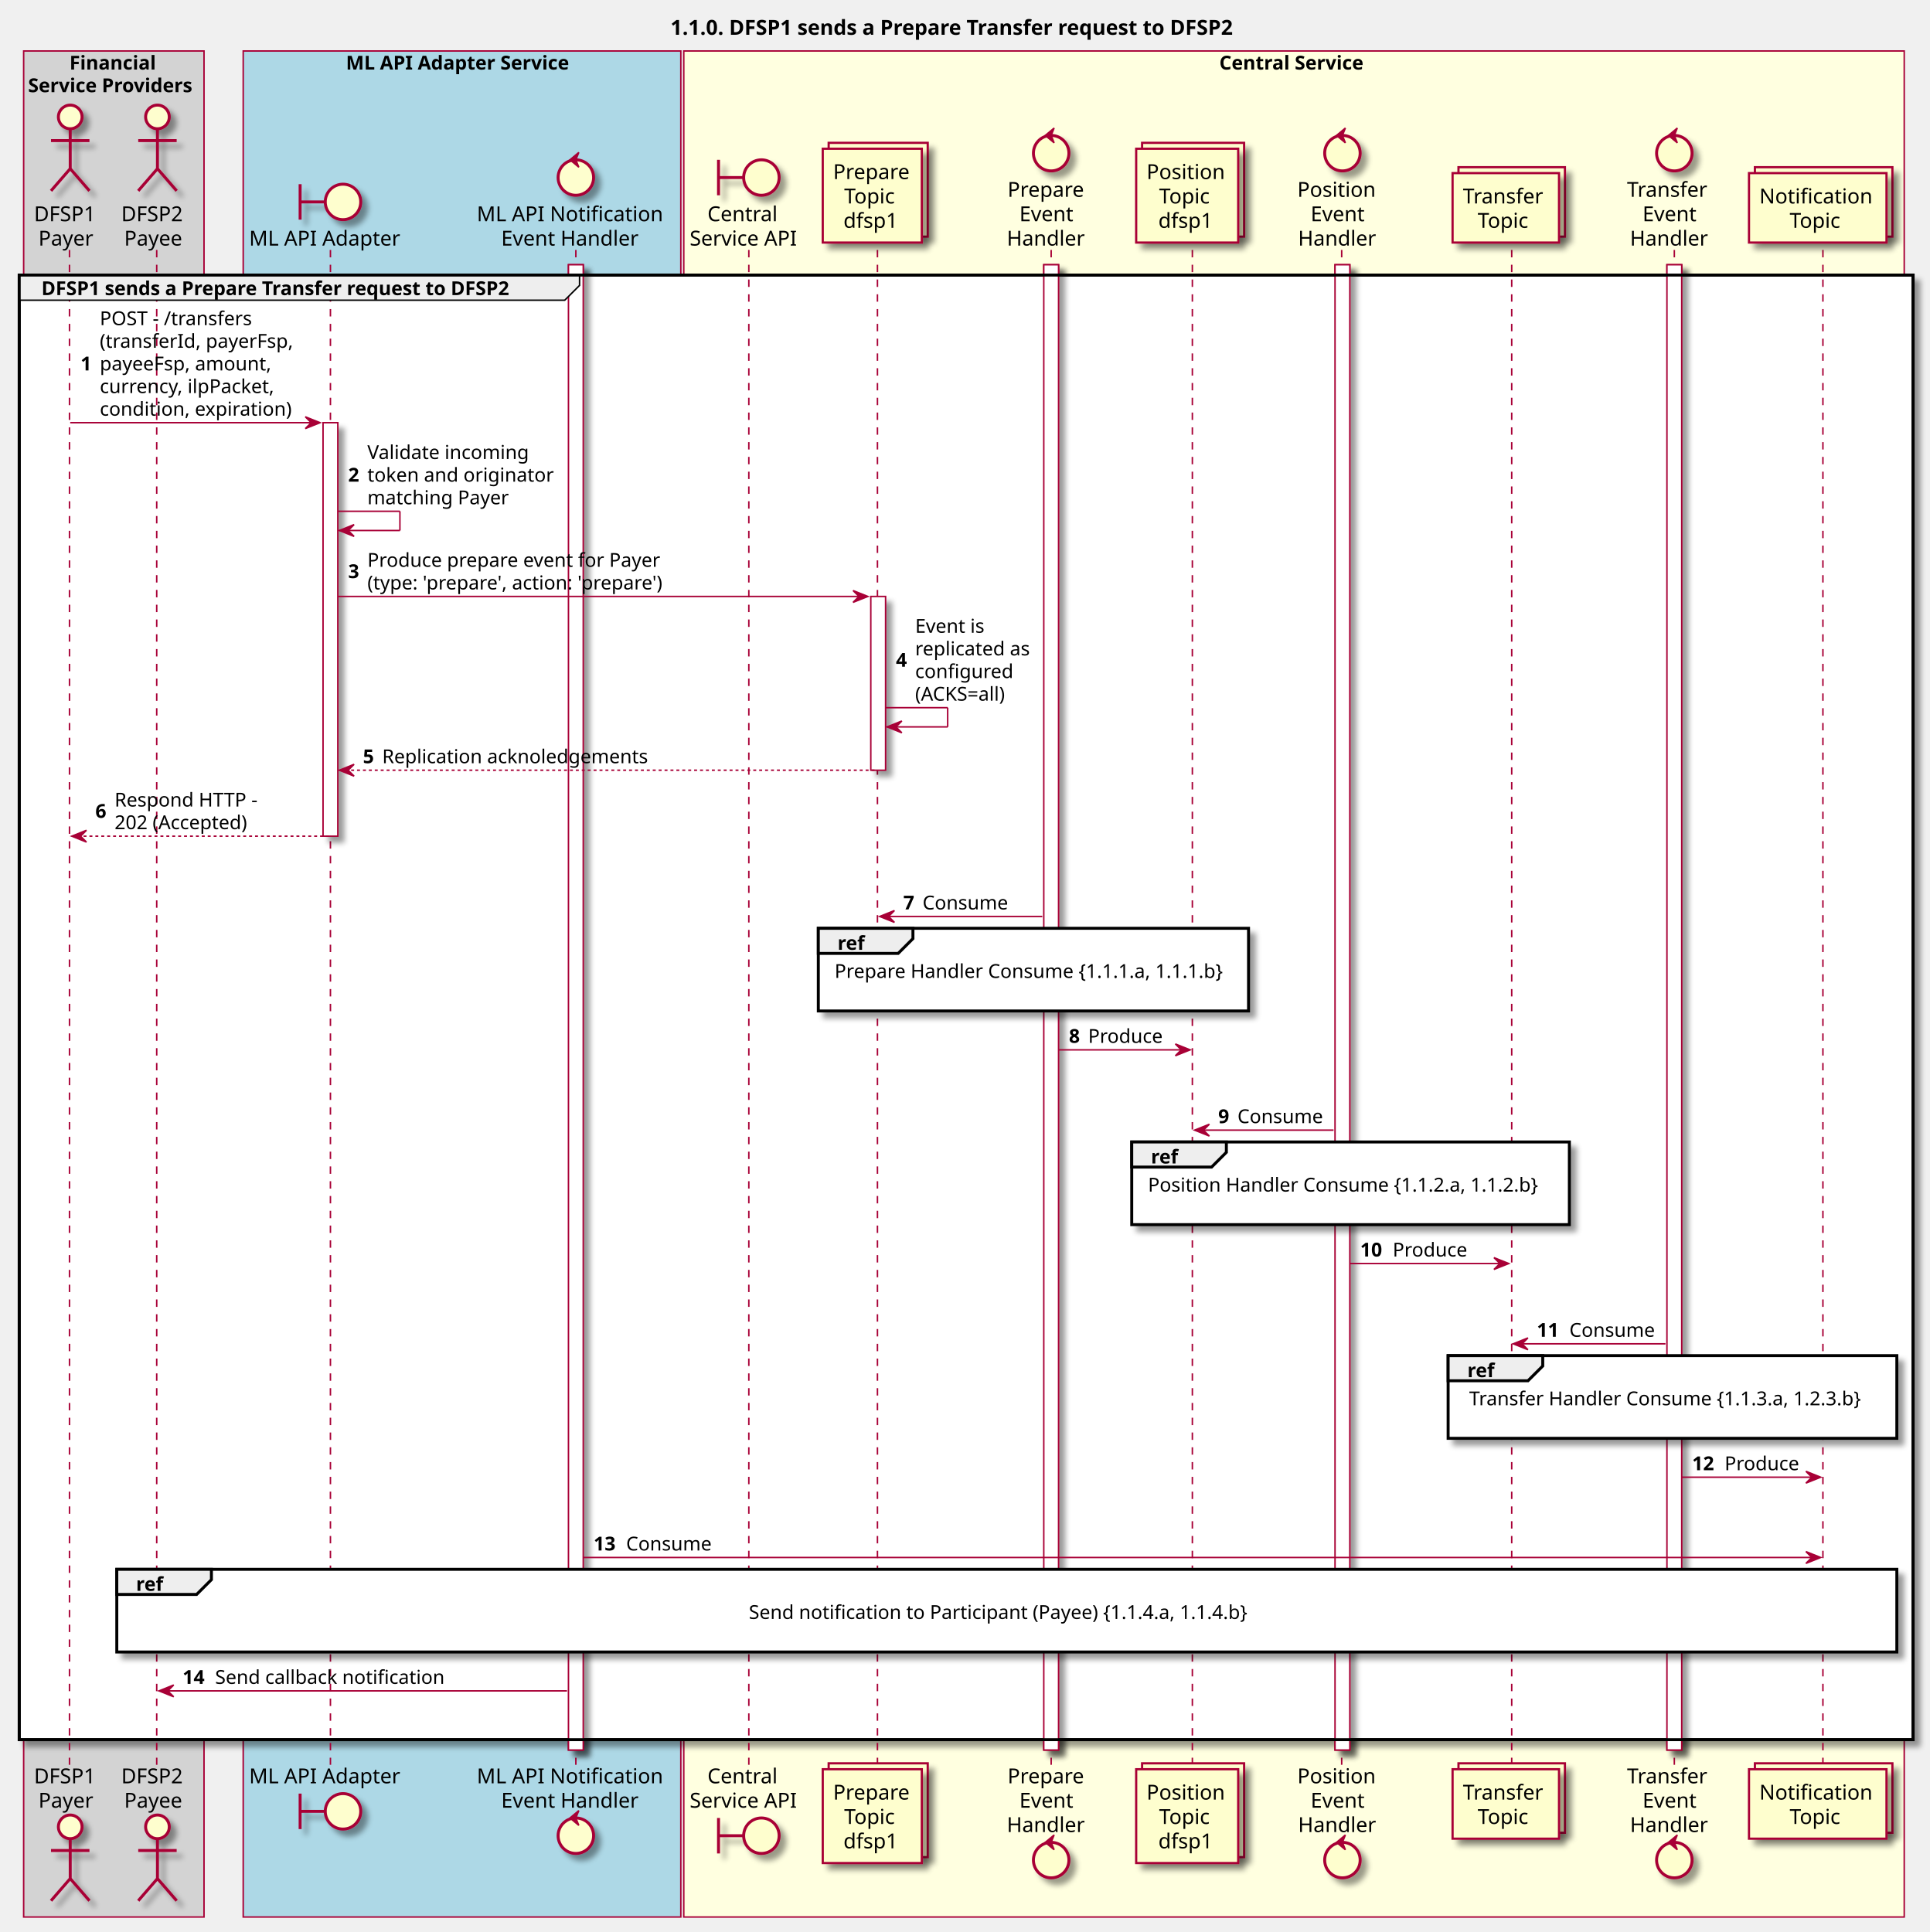
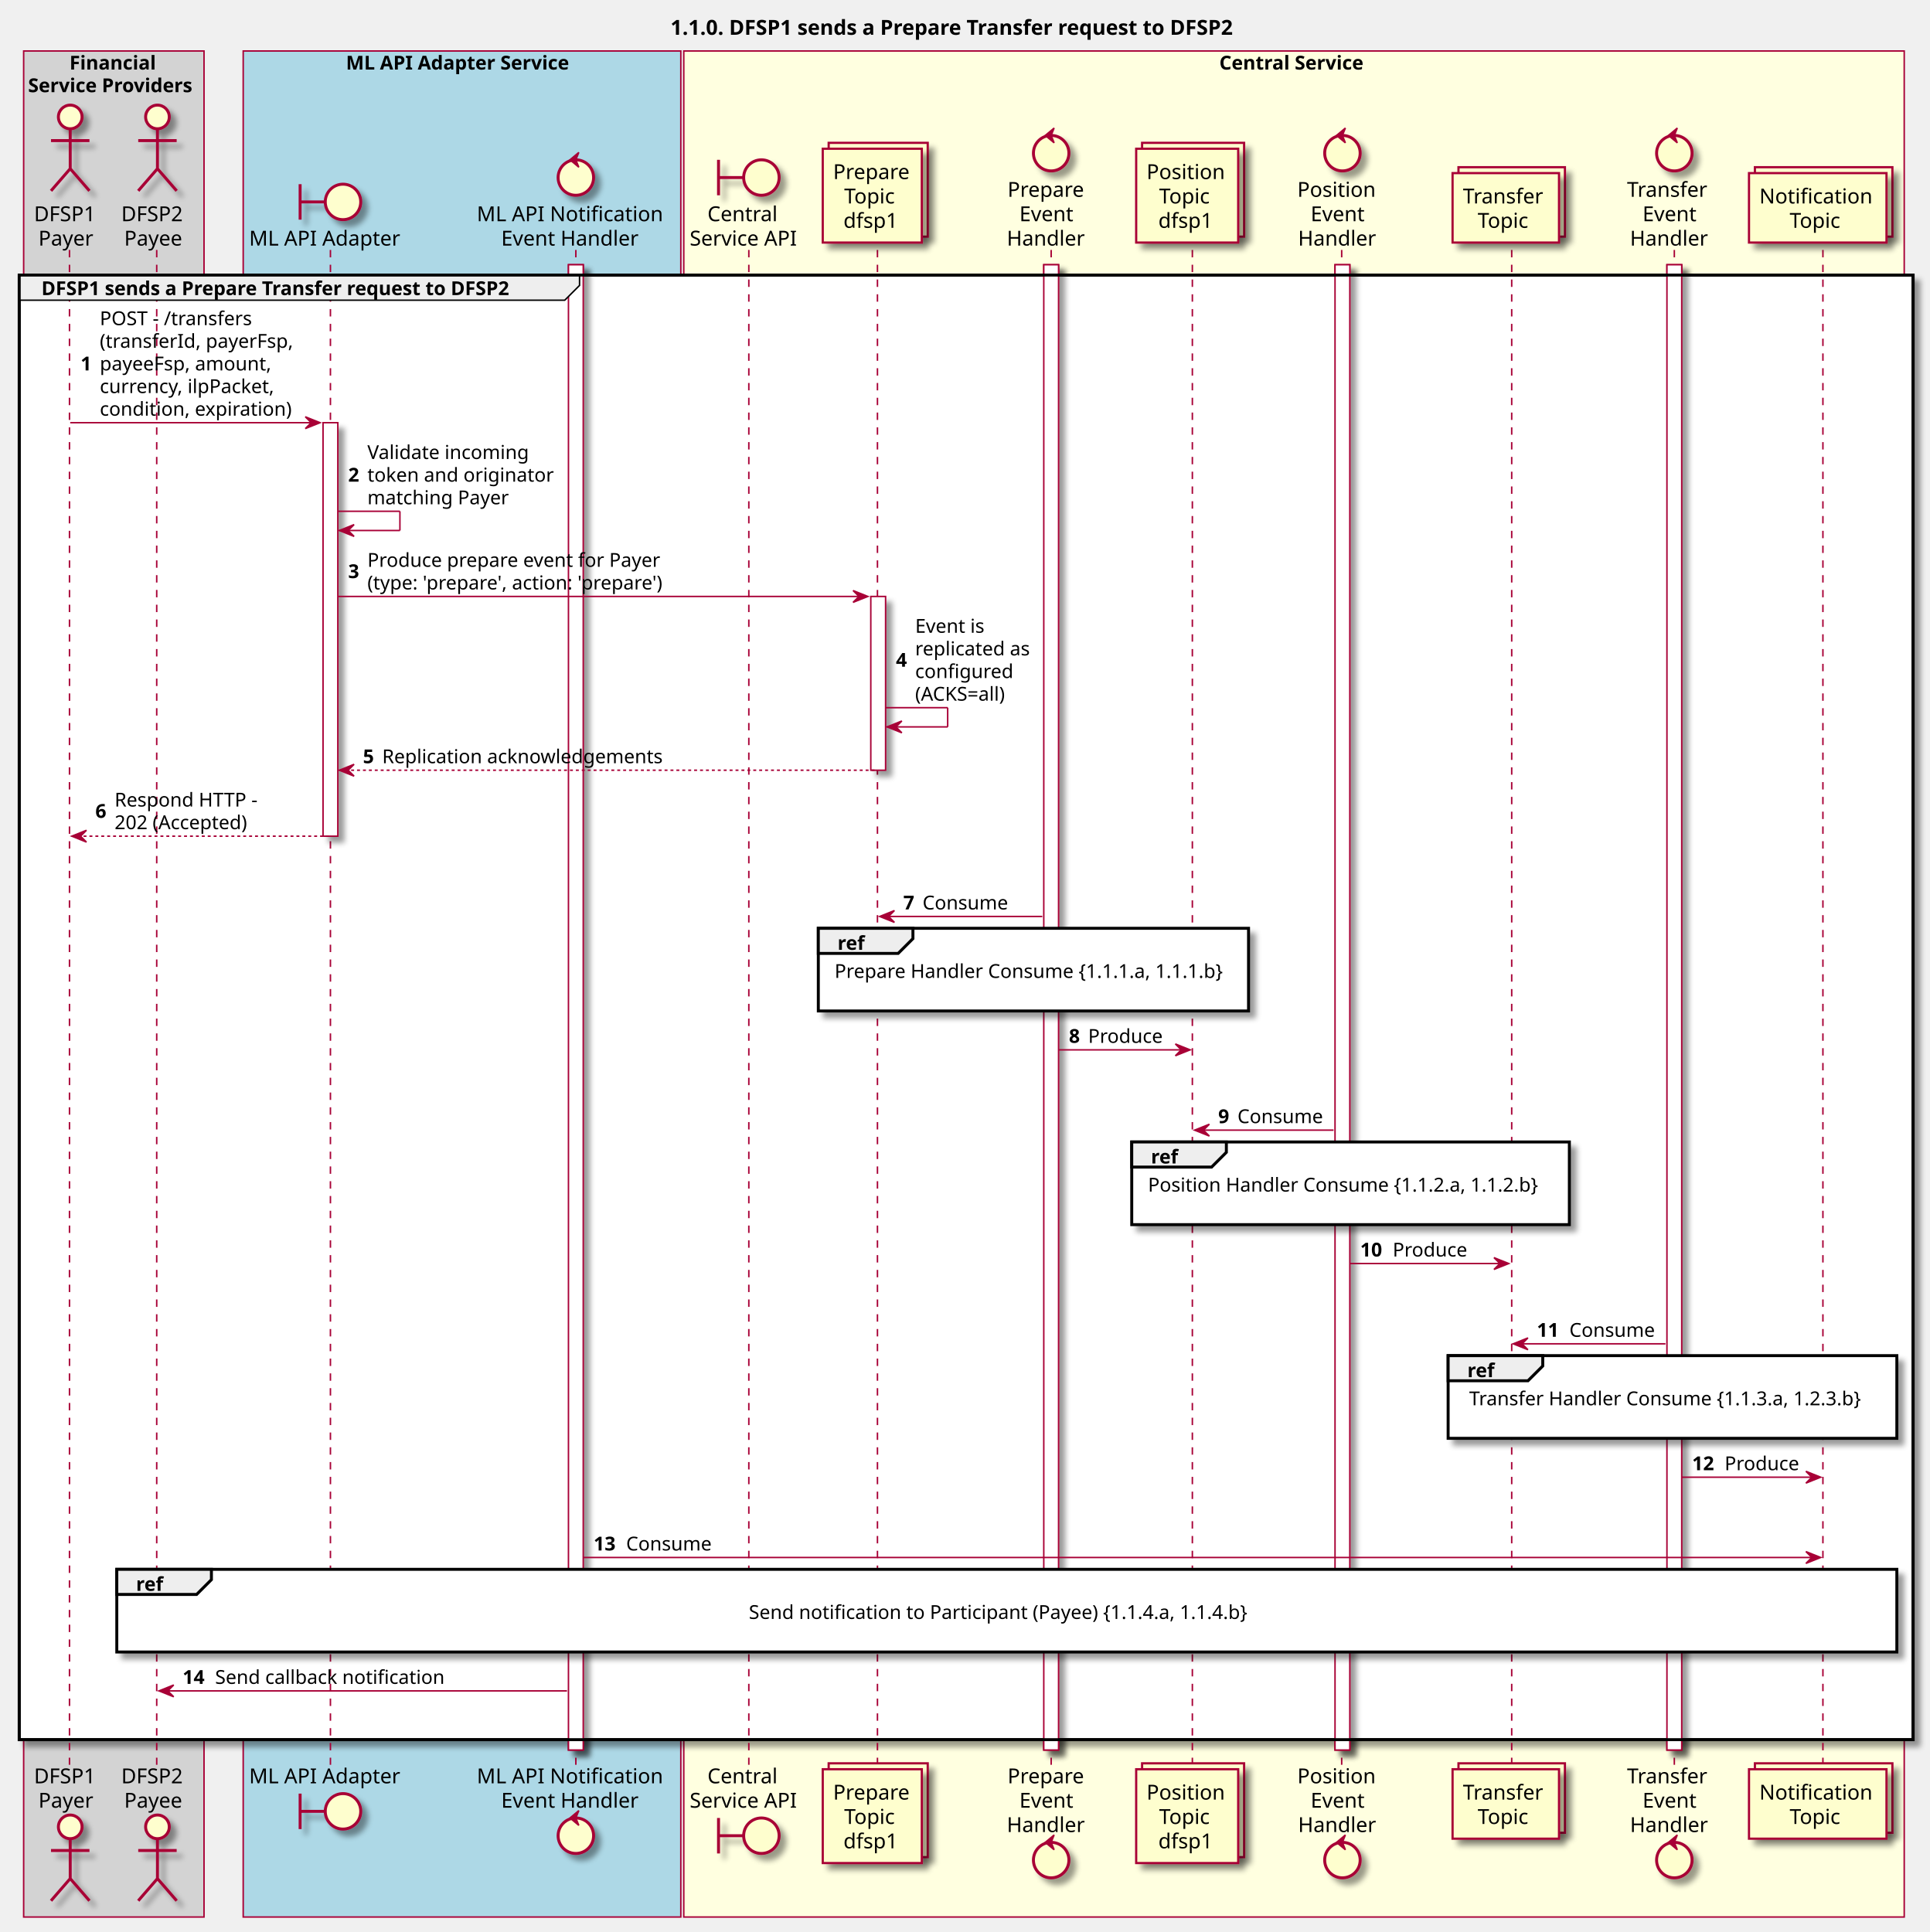
<svg xmlns="http://www.w3.org/2000/svg" contentScriptType="application/ecmascript" contentStyleType="text/css" height="1307px" preserveAspectRatio="none" style="width:1305px;height:1307px;" version="1.1" viewBox="0 0 1305 1307" width="1305px" zoomAndPan="magnify">
  <defs>
-     <filter height="300%" id="flkuvvkoefic1" width="300%" x="-1" y="-1">
+     <filter height="300%" id="f9ng2o4sla8u0" width="300%" x="-1" y="-1">
      <feGaussianBlur result="blurOut" stdDeviation="2.0" />
      <feColorMatrix in="blurOut" result="blurOut2" type="matrix" values="0 0 0 0 0 0 0 0 0 0 0 0 0 0 0 0 0 0 .4 0" />
      <feOffset dx="4.0" dy="4.0" in="blurOut2" result="blurOut3" />
      <feBlend in="SourceGraphic" in2="blurOut3" mode="normal" />
    </filter>
  </defs>
  <g>
    <text fill="#000000" font-family="sans-serif" font-size="14" font-weight="bold" lengthAdjust="spacingAndGlyphs" textLength="400" x="453.5" y="23.535">1.1.0. DFSP1 sends a Prepare Transfer request to DFSP2</text>
    <rect fill="#D3D3D3" height="1262.375" style="stroke: #A80036; stroke-width: 1.0;" width="122" x="16" y="34.488" />
    <text fill="#000000" font-family="sans-serif" font-size="13" font-weight="bold" lengthAdjust="spacingAndGlyphs" textLength="60" x="47" y="47.057">Financial</text>
    <text fill="#000000" font-family="sans-serif" font-size="13" font-weight="bold" lengthAdjust="spacingAndGlyphs" textLength="116" x="19" y="62.367">Service Providers</text>
    <rect fill="#ADD8E6" height="1262.375" style="stroke: #A80036; stroke-width: 1.0;" width="296" x="164.5" y="34.488" />
    <text fill="#000000" font-family="sans-serif" font-size="13" font-weight="bold" lengthAdjust="spacingAndGlyphs" textLength="157" x="234" y="47.057">ML API Adapter Service</text>
    <rect fill="#FFFFE0" height="1262.375" style="stroke: #A80036; stroke-width: 1.0;" width="825.5" x="462.5" y="34.488" />
    <text fill="#000000" font-family="sans-serif" font-size="13" font-weight="bold" lengthAdjust="spacingAndGlyphs" textLength="101" x="824.75" y="47.057">Central Service</text>
-     <rect fill="#FFFFFF" filter="url(#flkuvvkoefic1)" height="279.727" style="stroke: #A80036; stroke-width: 1.0;" width="10" x="218.5" y="285.949" />
-     <rect fill="#FFFFFF" filter="url(#flkuvvkoefic1)" height="1004.801" style="stroke: #A80036; stroke-width: 1.0;" width="10" x="384.5" y="179.086" />
-     <rect fill="#FFFFFF" filter="url(#flkuvvkoefic1)" height="117.553" style="stroke: #A80036; stroke-width: 1.0;" width="10" x="589" y="403.502" />
-     <rect fill="#FFFFFF" filter="url(#flkuvvkoefic1)" height="1004.801" style="stroke: #A80036; stroke-width: 1.0;" width="10" x="706" y="179.086" />
-     <rect fill="#FFFFFF" filter="url(#flkuvvkoefic1)" height="1004.801" style="stroke: #A80036; stroke-width: 1.0;" width="10" x="903" y="179.086" />
-     <rect fill="#FFFFFF" filter="url(#flkuvvkoefic1)" height="1004.801" style="stroke: #A80036; stroke-width: 1.0;" width="10" x="1127.5" y="179.086" />
-     <rect fill="#FFFFFF" filter="url(#flkuvvkoefic1)" height="990.801" style="stroke: #000000; stroke-width: 2.0;" width="1281" x="13" y="186.086" />
+     <rect fill="#FFFFFF" filter="url(#f9ng2o4sla8u0)" height="279.727" style="stroke: #A80036; stroke-width: 1.0;" width="10" x="218.5" y="285.949" />
+     <rect fill="#FFFFFF" filter="url(#f9ng2o4sla8u0)" height="1004.801" style="stroke: #A80036; stroke-width: 1.0;" width="10" x="384.5" y="179.086" />
+     <rect fill="#FFFFFF" filter="url(#f9ng2o4sla8u0)" height="117.553" style="stroke: #A80036; stroke-width: 1.0;" width="10" x="589" y="403.502" />
+     <rect fill="#FFFFFF" filter="url(#f9ng2o4sla8u0)" height="1004.801" style="stroke: #A80036; stroke-width: 1.0;" width="10" x="706" y="179.086" />
+     <rect fill="#FFFFFF" filter="url(#f9ng2o4sla8u0)" height="1004.801" style="stroke: #A80036; stroke-width: 1.0;" width="10" x="903" y="179.086" />
+     <rect fill="#FFFFFF" filter="url(#f9ng2o4sla8u0)" height="1004.801" style="stroke: #A80036; stroke-width: 1.0;" width="10" x="1127.5" y="179.086" />
+     <rect fill="#FFFFFF" filter="url(#f9ng2o4sla8u0)" height="990.801" style="stroke: #000000; stroke-width: 2.0;" width="1281" x="13" y="186.086" />
    <line style="stroke: #A80036; stroke-width: 1.0; stroke-dasharray: 5.0,5.0;" x1="47" x2="47" y1="169.086" y2="1193.887" />
    <line style="stroke: #A80036; stroke-width: 1.0; stroke-dasharray: 5.0,5.0;" x1="106" x2="106" y1="169.086" y2="1193.887" />
    <line style="stroke: #A80036; stroke-width: 1.0; stroke-dasharray: 5.0,5.0;" x1="223.5" x2="223.5" y1="169.086" y2="1193.887" />
    <line style="stroke: #A80036; stroke-width: 1.0; stroke-dasharray: 5.0,5.0;" x1="389.5" x2="389.5" y1="169.086" y2="1193.887" />
    <line style="stroke: #A80036; stroke-width: 1.0; stroke-dasharray: 5.0,5.0;" x1="506.5" x2="506.5" y1="169.086" y2="1193.887" />
    <line style="stroke: #A80036; stroke-width: 1.0; stroke-dasharray: 5.0,5.0;" x1="593.5" x2="593.5" y1="169.086" y2="1193.887" />
    <line style="stroke: #A80036; stroke-width: 1.0; stroke-dasharray: 5.0,5.0;" x1="711" x2="711" y1="169.086" y2="1193.887" />
    <line style="stroke: #A80036; stroke-width: 1.0; stroke-dasharray: 5.0,5.0;" x1="806.5" x2="806.5" y1="169.086" y2="1193.887" />
    <line style="stroke: #A80036; stroke-width: 1.0; stroke-dasharray: 5.0,5.0;" x1="907.5" x2="907.5" y1="169.086" y2="1193.887" />
    <line style="stroke: #A80036; stroke-width: 1.0; stroke-dasharray: 5.0,5.0;" x1="1022.5" x2="1022.5" y1="169.086" y2="1193.887" />
    <line style="stroke: #A80036; stroke-width: 1.0; stroke-dasharray: 5.0,5.0;" x1="1132.5" x2="1132.5" y1="169.086" y2="1193.887" />
    <line style="stroke: #A80036; stroke-width: 1.0; stroke-dasharray: 5.0,5.0;" x1="1233" x2="1233" y1="169.086" y2="1193.887" />
    <text fill="#000000" font-family="sans-serif" font-size="14" lengthAdjust="spacingAndGlyphs" textLength="43" x="23" y="149.644">DFSP1</text>
    <text fill="#000000" font-family="sans-serif" font-size="14" lengthAdjust="spacingAndGlyphs" textLength="37" x="26" y="166.133">Payer</text>
-     <ellipse cx="47.5" cy="79.109" fill="#FEFECE" filter="url(#flkuvvkoefic1)" rx="8" ry="8" style="stroke: #A80036; stroke-width: 2.0;" />
-     <path d="M47.5,87.109 L47.5,114.109 M34.5,95.109 L60.5,95.109 M47.5,114.109 L34.5,129.109 M47.5,114.109 L60.5,129.109 " fill="none" filter="url(#flkuvvkoefic1)" style="stroke: #A80036; stroke-width: 2.0;" />
+     <ellipse cx="47.5" cy="79.109" fill="#FEFECE" filter="url(#f9ng2o4sla8u0)" rx="8" ry="8" style="stroke: #A80036; stroke-width: 2.0;" />
+     <path d="M47.5,87.109 L47.5,114.109 M34.5,95.109 L60.5,95.109 M47.5,114.109 L34.5,129.109 M47.5,114.109 L60.5,129.109 " fill="none" filter="url(#f9ng2o4sla8u0)" style="stroke: #A80036; stroke-width: 2.0;" />
    <text fill="#000000" font-family="sans-serif" font-size="14" lengthAdjust="spacingAndGlyphs" textLength="43" x="23" y="1206.422">DFSP1</text>
    <text fill="#000000" font-family="sans-serif" font-size="14" lengthAdjust="spacingAndGlyphs" textLength="37" x="26" y="1222.91">Payer</text>
-     <ellipse cx="47.5" cy="1235.863" fill="#FEFECE" filter="url(#flkuvvkoefic1)" rx="8" ry="8" style="stroke: #A80036; stroke-width: 2.0;" />
-     <path d="M47.5,1243.863 L47.5,1270.863 M34.5,1251.863 L60.5,1251.863 M47.5,1270.863 L34.5,1285.863 M47.5,1270.863 L60.5,1285.863 " fill="none" filter="url(#flkuvvkoefic1)" style="stroke: #A80036; stroke-width: 2.0;" />
+     <ellipse cx="47.5" cy="1235.863" fill="#FEFECE" filter="url(#f9ng2o4sla8u0)" rx="8" ry="8" style="stroke: #A80036; stroke-width: 2.0;" />
+     <path d="M47.5,1243.863 L47.5,1270.863 M34.5,1251.863 L60.5,1251.863 M47.5,1270.863 L34.5,1285.863 M47.5,1270.863 L60.5,1285.863 " fill="none" filter="url(#f9ng2o4sla8u0)" style="stroke: #A80036; stroke-width: 2.0;" />
    <text fill="#000000" font-family="sans-serif" font-size="14" lengthAdjust="spacingAndGlyphs" textLength="43" x="82" y="149.644">DFSP2</text>
    <text fill="#000000" font-family="sans-serif" font-size="14" lengthAdjust="spacingAndGlyphs" textLength="39" x="84" y="166.133">Payee</text>
-     <ellipse cx="106.5" cy="79.109" fill="#FEFECE" filter="url(#flkuvvkoefic1)" rx="8" ry="8" style="stroke: #A80036; stroke-width: 2.0;" />
-     <path d="M106.5,87.109 L106.5,114.109 M93.5,95.109 L119.5,95.109 M106.5,114.109 L93.5,129.109 M106.5,114.109 L119.5,129.109 " fill="none" filter="url(#flkuvvkoefic1)" style="stroke: #A80036; stroke-width: 2.0;" />
+     <ellipse cx="106.5" cy="79.109" fill="#FEFECE" filter="url(#f9ng2o4sla8u0)" rx="8" ry="8" style="stroke: #A80036; stroke-width: 2.0;" />
+     <path d="M106.5,87.109 L106.5,114.109 M93.5,95.109 L119.5,95.109 M106.5,114.109 L93.5,129.109 M106.5,114.109 L119.5,129.109 " fill="none" filter="url(#f9ng2o4sla8u0)" style="stroke: #A80036; stroke-width: 2.0;" />
    <text fill="#000000" font-family="sans-serif" font-size="14" lengthAdjust="spacingAndGlyphs" textLength="43" x="82" y="1206.422">DFSP2</text>
    <text fill="#000000" font-family="sans-serif" font-size="14" lengthAdjust="spacingAndGlyphs" textLength="39" x="84" y="1222.91">Payee</text>
-     <ellipse cx="106.5" cy="1235.863" fill="#FEFECE" filter="url(#flkuvvkoefic1)" rx="8" ry="8" style="stroke: #A80036; stroke-width: 2.0;" />
-     <path d="M106.5,1243.863 L106.5,1270.863 M93.5,1251.863 L119.5,1251.863 M106.5,1270.863 L93.5,1285.863 M106.5,1270.863 L119.5,1285.863 " fill="none" filter="url(#flkuvvkoefic1)" style="stroke: #A80036; stroke-width: 2.0;" />
+     <ellipse cx="106.5" cy="1235.863" fill="#FEFECE" filter="url(#f9ng2o4sla8u0)" rx="8" ry="8" style="stroke: #A80036; stroke-width: 2.0;" />
+     <path d="M106.5,1243.863 L106.5,1270.863 M93.5,1251.863 L119.5,1251.863 M106.5,1270.863 L93.5,1285.863 M106.5,1270.863 L119.5,1285.863 " fill="none" filter="url(#f9ng2o4sla8u0)" style="stroke: #A80036; stroke-width: 2.0;" />
    <text fill="#000000" font-family="sans-serif" font-size="14" lengthAdjust="spacingAndGlyphs" textLength="104" x="168.5" y="166.133">ML API Adapter</text>
-     <path d="M203,124.598 L203,148.598 M203,136.598 L220,136.598 " fill="none" filter="url(#flkuvvkoefic1)" style="stroke: #A80036; stroke-width: 2.0;" />
-     <ellipse cx="232" cy="136.598" fill="#FEFECE" filter="url(#flkuvvkoefic1)" rx="12" ry="12" style="stroke: #A80036; stroke-width: 2.0;" />
+     <path d="M203,124.598 L203,148.598 M203,136.598 L220,136.598 " fill="none" filter="url(#f9ng2o4sla8u0)" style="stroke: #A80036; stroke-width: 2.0;" />
+     <ellipse cx="232" cy="136.598" fill="#FEFECE" filter="url(#f9ng2o4sla8u0)" rx="12" ry="12" style="stroke: #A80036; stroke-width: 2.0;" />
    <text fill="#000000" font-family="sans-serif" font-size="14" lengthAdjust="spacingAndGlyphs" textLength="104" x="168.5" y="1206.422">ML API Adapter</text>
-     <path d="M203,1213.375 L203,1237.375 M203,1225.375 L220,1225.375 " fill="none" filter="url(#flkuvvkoefic1)" style="stroke: #A80036; stroke-width: 2.0;" />
-     <ellipse cx="232" cy="1225.375" fill="#FEFECE" filter="url(#flkuvvkoefic1)" rx="12" ry="12" style="stroke: #A80036; stroke-width: 2.0;" />
+     <path d="M203,1213.375 L203,1237.375 M203,1225.375 L220,1225.375 " fill="none" filter="url(#f9ng2o4sla8u0)" style="stroke: #A80036; stroke-width: 2.0;" />
+     <ellipse cx="232" cy="1225.375" fill="#FEFECE" filter="url(#f9ng2o4sla8u0)" rx="12" ry="12" style="stroke: #A80036; stroke-width: 2.0;" />
    <text fill="#000000" font-family="sans-serif" font-size="14" lengthAdjust="spacingAndGlyphs" textLength="128" x="322.5" y="149.644">ML API Notification</text>
    <text fill="#000000" font-family="sans-serif" font-size="14" lengthAdjust="spacingAndGlyphs" textLength="95" x="339" y="166.133">Event Handler</text>
-     <ellipse cx="389.5" cy="120.109" fill="#FEFECE" filter="url(#flkuvvkoefic1)" rx="12" ry="12" style="stroke: #A80036; stroke-width: 2.0;" />
+     <ellipse cx="389.5" cy="120.109" fill="#FEFECE" filter="url(#f9ng2o4sla8u0)" rx="12" ry="12" style="stroke: #A80036; stroke-width: 2.0;" />
    <polygon fill="#A80036" points="385.5,108.109,391.5,103.109,389.5,108.109,391.5,113.109,385.5,108.109" style="stroke: #A80036; stroke-width: 1.0;" />
    <text fill="#000000" font-family="sans-serif" font-size="14" lengthAdjust="spacingAndGlyphs" textLength="128" x="322.5" y="1206.422">ML API Notification</text>
    <text fill="#000000" font-family="sans-serif" font-size="14" lengthAdjust="spacingAndGlyphs" textLength="95" x="339" y="1222.91">Event Handler</text>
-     <ellipse cx="389.5" cy="1241.863" fill="#FEFECE" filter="url(#flkuvvkoefic1)" rx="12" ry="12" style="stroke: #A80036; stroke-width: 2.0;" />
+     <ellipse cx="389.5" cy="1241.863" fill="#FEFECE" filter="url(#f9ng2o4sla8u0)" rx="12" ry="12" style="stroke: #A80036; stroke-width: 2.0;" />
    <polygon fill="#A80036" points="385.5,1229.863,391.5,1224.863,389.5,1229.863,391.5,1234.863,385.5,1229.863" style="stroke: #A80036; stroke-width: 1.0;" />
    <text fill="#000000" font-family="sans-serif" font-size="14" lengthAdjust="spacingAndGlyphs" textLength="50" x="478.5" y="149.644">Central</text>
    <text fill="#000000" font-family="sans-serif" font-size="14" lengthAdjust="spacingAndGlyphs" textLength="74" x="466.5" y="166.133">Service API</text>
-     <path d="M486,108.109 L486,132.109 M486,120.109 L503,120.109 " fill="none" filter="url(#flkuvvkoefic1)" style="stroke: #A80036; stroke-width: 2.0;" />
-     <ellipse cx="515" cy="120.109" fill="#FEFECE" filter="url(#flkuvvkoefic1)" rx="12" ry="12" style="stroke: #A80036; stroke-width: 2.0;" />
+     <path d="M486,108.109 L486,132.109 M486,120.109 L503,120.109 " fill="none" filter="url(#f9ng2o4sla8u0)" style="stroke: #A80036; stroke-width: 2.0;" />
+     <ellipse cx="515" cy="120.109" fill="#FEFECE" filter="url(#f9ng2o4sla8u0)" rx="12" ry="12" style="stroke: #A80036; stroke-width: 2.0;" />
    <text fill="#000000" font-family="sans-serif" font-size="14" lengthAdjust="spacingAndGlyphs" textLength="50" x="478.5" y="1206.422">Central</text>
    <text fill="#000000" font-family="sans-serif" font-size="14" lengthAdjust="spacingAndGlyphs" textLength="74" x="466.5" y="1222.91">Service API</text>
-     <path d="M486,1229.863 L486,1253.863 M486,1241.863 L503,1241.863 " fill="none" filter="url(#flkuvvkoefic1)" style="stroke: #A80036; stroke-width: 2.0;" />
-     <ellipse cx="515" cy="1241.863" fill="#FEFECE" filter="url(#flkuvvkoefic1)" rx="12" ry="12" style="stroke: #A80036; stroke-width: 2.0;" />
-     <rect fill="#FEFECE" filter="url(#flkuvvkoefic1)" height="63.465" style="stroke: #A80036; stroke-width: 1.5;" width="67" x="560.5" y="96.621" />
-     <rect fill="#FEFECE" filter="url(#flkuvvkoefic1)" height="63.465" style="stroke: #A80036; stroke-width: 1.5;" width="67" x="556.5" y="100.621" />
+     <path d="M486,1229.863 L486,1253.863 M486,1241.863 L503,1241.863 " fill="none" filter="url(#f9ng2o4sla8u0)" style="stroke: #A80036; stroke-width: 2.0;" />
+     <ellipse cx="515" cy="1241.863" fill="#FEFECE" filter="url(#f9ng2o4sla8u0)" rx="12" ry="12" style="stroke: #A80036; stroke-width: 2.0;" />
+     <rect fill="#FEFECE" filter="url(#f9ng2o4sla8u0)" height="63.465" style="stroke: #A80036; stroke-width: 1.5;" width="67" x="560.5" y="96.621" />
+     <rect fill="#FEFECE" filter="url(#f9ng2o4sla8u0)" height="63.465" style="stroke: #A80036; stroke-width: 1.5;" width="67" x="556.5" y="100.621" />
    <text fill="#000000" font-family="sans-serif" font-size="14" lengthAdjust="spacingAndGlyphs" textLength="53" x="563.5" y="121.156">Prepare</text>
    <text fill="#000000" font-family="sans-serif" font-size="14" lengthAdjust="spacingAndGlyphs" textLength="38" x="571" y="137.644">Topic</text>
    <text fill="#000000" font-family="sans-serif" font-size="14" lengthAdjust="spacingAndGlyphs" textLength="39" x="570.5" y="154.133">dfsp1</text>
-     <rect fill="#FEFECE" filter="url(#flkuvvkoefic1)" height="63.465" style="stroke: #A80036; stroke-width: 1.5;" width="67" x="560.5" y="1192.887" />
-     <rect fill="#FEFECE" filter="url(#flkuvvkoefic1)" height="63.465" style="stroke: #A80036; stroke-width: 1.5;" width="67" x="556.5" y="1196.887" />
+     <rect fill="#FEFECE" filter="url(#f9ng2o4sla8u0)" height="63.465" style="stroke: #A80036; stroke-width: 1.5;" width="67" x="560.5" y="1192.887" />
+     <rect fill="#FEFECE" filter="url(#f9ng2o4sla8u0)" height="63.465" style="stroke: #A80036; stroke-width: 1.5;" width="67" x="556.5" y="1196.887" />
    <text fill="#000000" font-family="sans-serif" font-size="14" lengthAdjust="spacingAndGlyphs" textLength="53" x="563.5" y="1217.422">Prepare</text>
    <text fill="#000000" font-family="sans-serif" font-size="14" lengthAdjust="spacingAndGlyphs" textLength="38" x="571" y="1233.91">Topic</text>
    <text fill="#000000" font-family="sans-serif" font-size="14" lengthAdjust="spacingAndGlyphs" textLength="39" x="570.5" y="1250.398">dfsp1</text>
    <text fill="#000000" font-family="sans-serif" font-size="14" lengthAdjust="spacingAndGlyphs" textLength="53" x="681.5" y="133.156">Prepare</text>
    <text fill="#000000" font-family="sans-serif" font-size="14" lengthAdjust="spacingAndGlyphs" textLength="37" x="689.5" y="149.644">Event</text>
    <text fill="#000000" font-family="sans-serif" font-size="14" lengthAdjust="spacingAndGlyphs" textLength="54" x="681" y="166.133">Handler</text>
-     <ellipse cx="711" cy="103.621" fill="#FEFECE" filter="url(#flkuvvkoefic1)" rx="12" ry="12" style="stroke: #A80036; stroke-width: 2.0;" />
+     <ellipse cx="711" cy="103.621" fill="#FEFECE" filter="url(#f9ng2o4sla8u0)" rx="12" ry="12" style="stroke: #A80036; stroke-width: 2.0;" />
    <polygon fill="#A80036" points="707,91.621,713,86.621,711,91.621,713,96.621,707,91.621" style="stroke: #A80036; stroke-width: 1.0;" />
    <text fill="#000000" font-family="sans-serif" font-size="14" lengthAdjust="spacingAndGlyphs" textLength="53" x="681.5" y="1206.422">Prepare</text>
    <text fill="#000000" font-family="sans-serif" font-size="14" lengthAdjust="spacingAndGlyphs" textLength="37" x="689.5" y="1222.91">Event</text>
    <text fill="#000000" font-family="sans-serif" font-size="14" lengthAdjust="spacingAndGlyphs" textLength="54" x="681" y="1239.398">Handler</text>
-     <ellipse cx="711" cy="1258.352" fill="#FEFECE" filter="url(#flkuvvkoefic1)" rx="12" ry="12" style="stroke: #A80036; stroke-width: 2.0;" />
+     <ellipse cx="711" cy="1258.352" fill="#FEFECE" filter="url(#f9ng2o4sla8u0)" rx="12" ry="12" style="stroke: #A80036; stroke-width: 2.0;" />
    <polygon fill="#A80036" points="707,1246.352,713,1241.352,711,1246.352,713,1251.352,707,1246.352" style="stroke: #A80036; stroke-width: 1.0;" />
-     <rect fill="#FEFECE" filter="url(#flkuvvkoefic1)" height="63.465" style="stroke: #A80036; stroke-width: 1.5;" width="69" x="772.5" y="96.621" />
-     <rect fill="#FEFECE" filter="url(#flkuvvkoefic1)" height="63.465" style="stroke: #A80036; stroke-width: 1.5;" width="69" x="768.5" y="100.621" />
+     <rect fill="#FEFECE" filter="url(#f9ng2o4sla8u0)" height="63.465" style="stroke: #A80036; stroke-width: 1.5;" width="69" x="772.5" y="96.621" />
+     <rect fill="#FEFECE" filter="url(#f9ng2o4sla8u0)" height="63.465" style="stroke: #A80036; stroke-width: 1.5;" width="69" x="768.5" y="100.621" />
    <text fill="#000000" font-family="sans-serif" font-size="14" lengthAdjust="spacingAndGlyphs" textLength="55" x="775.5" y="121.156">Position</text>
    <text fill="#000000" font-family="sans-serif" font-size="14" lengthAdjust="spacingAndGlyphs" textLength="38" x="784" y="137.644">Topic</text>
    <text fill="#000000" font-family="sans-serif" font-size="14" lengthAdjust="spacingAndGlyphs" textLength="39" x="783.5" y="154.133">dfsp1</text>
-     <rect fill="#FEFECE" filter="url(#flkuvvkoefic1)" height="63.465" style="stroke: #A80036; stroke-width: 1.5;" width="69" x="772.5" y="1192.887" />
-     <rect fill="#FEFECE" filter="url(#flkuvvkoefic1)" height="63.465" style="stroke: #A80036; stroke-width: 1.5;" width="69" x="768.5" y="1196.887" />
+     <rect fill="#FEFECE" filter="url(#f9ng2o4sla8u0)" height="63.465" style="stroke: #A80036; stroke-width: 1.5;" width="69" x="772.5" y="1192.887" />
+     <rect fill="#FEFECE" filter="url(#f9ng2o4sla8u0)" height="63.465" style="stroke: #A80036; stroke-width: 1.5;" width="69" x="768.5" y="1196.887" />
    <text fill="#000000" font-family="sans-serif" font-size="14" lengthAdjust="spacingAndGlyphs" textLength="55" x="775.5" y="1217.422">Position</text>
    <text fill="#000000" font-family="sans-serif" font-size="14" lengthAdjust="spacingAndGlyphs" textLength="38" x="784" y="1233.91">Topic</text>
    <text fill="#000000" font-family="sans-serif" font-size="14" lengthAdjust="spacingAndGlyphs" textLength="39" x="783.5" y="1250.398">dfsp1</text>
    <text fill="#000000" font-family="sans-serif" font-size="14" lengthAdjust="spacingAndGlyphs" textLength="55" x="877.5" y="133.156">Position</text>
    <text fill="#000000" font-family="sans-serif" font-size="14" lengthAdjust="spacingAndGlyphs" textLength="37" x="886.5" y="149.644">Event</text>
    <text fill="#000000" font-family="sans-serif" font-size="14" lengthAdjust="spacingAndGlyphs" textLength="54" x="878" y="166.133">Handler</text>
-     <ellipse cx="908" cy="103.621" fill="#FEFECE" filter="url(#flkuvvkoefic1)" rx="12" ry="12" style="stroke: #A80036; stroke-width: 2.0;" />
+     <ellipse cx="908" cy="103.621" fill="#FEFECE" filter="url(#f9ng2o4sla8u0)" rx="12" ry="12" style="stroke: #A80036; stroke-width: 2.0;" />
    <polygon fill="#A80036" points="904,91.621,910,86.621,908,91.621,910,96.621,904,91.621" style="stroke: #A80036; stroke-width: 1.0;" />
    <text fill="#000000" font-family="sans-serif" font-size="14" lengthAdjust="spacingAndGlyphs" textLength="55" x="877.5" y="1206.422">Position</text>
    <text fill="#000000" font-family="sans-serif" font-size="14" lengthAdjust="spacingAndGlyphs" textLength="37" x="886.5" y="1222.91">Event</text>
    <text fill="#000000" font-family="sans-serif" font-size="14" lengthAdjust="spacingAndGlyphs" textLength="54" x="878" y="1239.398">Handler</text>
-     <ellipse cx="908" cy="1258.352" fill="#FEFECE" filter="url(#flkuvvkoefic1)" rx="12" ry="12" style="stroke: #A80036; stroke-width: 2.0;" />
+     <ellipse cx="908" cy="1258.352" fill="#FEFECE" filter="url(#f9ng2o4sla8u0)" rx="12" ry="12" style="stroke: #A80036; stroke-width: 2.0;" />
    <polygon fill="#A80036" points="904,1246.352,910,1241.352,908,1246.352,910,1251.352,904,1246.352" style="stroke: #A80036; stroke-width: 1.0;" />
-     <rect fill="#FEFECE" filter="url(#flkuvvkoefic1)" height="46.977" style="stroke: #A80036; stroke-width: 1.5;" width="72" x="986.5" y="113.109" />
-     <rect fill="#FEFECE" filter="url(#flkuvvkoefic1)" height="46.977" style="stroke: #A80036; stroke-width: 1.5;" width="72" x="982.5" y="117.109" />
+     <rect fill="#FEFECE" filter="url(#f9ng2o4sla8u0)" height="46.977" style="stroke: #A80036; stroke-width: 1.5;" width="72" x="986.5" y="113.109" />
+     <rect fill="#FEFECE" filter="url(#f9ng2o4sla8u0)" height="46.977" style="stroke: #A80036; stroke-width: 1.5;" width="72" x="982.5" y="117.109" />
    <text fill="#000000" font-family="sans-serif" font-size="14" lengthAdjust="spacingAndGlyphs" textLength="58" x="989.5" y="137.644">Transfer</text>
    <text fill="#000000" font-family="sans-serif" font-size="14" lengthAdjust="spacingAndGlyphs" textLength="38" x="999.5" y="154.133">Topic</text>
-     <rect fill="#FEFECE" filter="url(#flkuvvkoefic1)" height="46.977" style="stroke: #A80036; stroke-width: 1.5;" width="72" x="986.5" y="1192.887" />
-     <rect fill="#FEFECE" filter="url(#flkuvvkoefic1)" height="46.977" style="stroke: #A80036; stroke-width: 1.5;" width="72" x="982.5" y="1196.887" />
+     <rect fill="#FEFECE" filter="url(#f9ng2o4sla8u0)" height="46.977" style="stroke: #A80036; stroke-width: 1.5;" width="72" x="986.5" y="1192.887" />
+     <rect fill="#FEFECE" filter="url(#f9ng2o4sla8u0)" height="46.977" style="stroke: #A80036; stroke-width: 1.5;" width="72" x="982.5" y="1196.887" />
    <text fill="#000000" font-family="sans-serif" font-size="14" lengthAdjust="spacingAndGlyphs" textLength="58" x="989.5" y="1217.422">Transfer</text>
    <text fill="#000000" font-family="sans-serif" font-size="14" lengthAdjust="spacingAndGlyphs" textLength="38" x="999.5" y="1233.91">Topic</text>
    <text fill="#000000" font-family="sans-serif" font-size="14" lengthAdjust="spacingAndGlyphs" textLength="58" x="1100.5" y="133.156">Transfer</text>
    <text fill="#000000" font-family="sans-serif" font-size="14" lengthAdjust="spacingAndGlyphs" textLength="37" x="1111" y="149.644">Event</text>
    <text fill="#000000" font-family="sans-serif" font-size="14" lengthAdjust="spacingAndGlyphs" textLength="54" x="1102.5" y="166.133">Handler</text>
-     <ellipse cx="1132.5" cy="103.621" fill="#FEFECE" filter="url(#flkuvvkoefic1)" rx="12" ry="12" style="stroke: #A80036; stroke-width: 2.0;" />
+     <ellipse cx="1132.5" cy="103.621" fill="#FEFECE" filter="url(#f9ng2o4sla8u0)" rx="12" ry="12" style="stroke: #A80036; stroke-width: 2.0;" />
    <polygon fill="#A80036" points="1128.5,91.621,1134.5,86.621,1132.5,91.621,1134.5,96.621,1128.5,91.621" style="stroke: #A80036; stroke-width: 1.0;" />
    <text fill="#000000" font-family="sans-serif" font-size="14" lengthAdjust="spacingAndGlyphs" textLength="58" x="1100.5" y="1206.422">Transfer</text>
    <text fill="#000000" font-family="sans-serif" font-size="14" lengthAdjust="spacingAndGlyphs" textLength="37" x="1111" y="1222.91">Event</text>
    <text fill="#000000" font-family="sans-serif" font-size="14" lengthAdjust="spacingAndGlyphs" textLength="54" x="1102.5" y="1239.398">Handler</text>
-     <ellipse cx="1132.5" cy="1258.352" fill="#FEFECE" filter="url(#flkuvvkoefic1)" rx="12" ry="12" style="stroke: #A80036; stroke-width: 2.0;" />
+     <ellipse cx="1132.5" cy="1258.352" fill="#FEFECE" filter="url(#f9ng2o4sla8u0)" rx="12" ry="12" style="stroke: #A80036; stroke-width: 2.0;" />
    <polygon fill="#A80036" points="1128.5,1246.352,1134.5,1241.352,1132.5,1246.352,1134.5,1251.352,1128.5,1246.352" style="stroke: #A80036; stroke-width: 1.0;" />
-     <rect fill="#FEFECE" filter="url(#flkuvvkoefic1)" height="46.977" style="stroke: #A80036; stroke-width: 1.5;" width="93" x="1187" y="113.109" />
-     <rect fill="#FEFECE" filter="url(#flkuvvkoefic1)" height="46.977" style="stroke: #A80036; stroke-width: 1.5;" width="93" x="1183" y="117.109" />
+     <rect fill="#FEFECE" filter="url(#f9ng2o4sla8u0)" height="46.977" style="stroke: #A80036; stroke-width: 1.5;" width="93" x="1187" y="113.109" />
+     <rect fill="#FEFECE" filter="url(#f9ng2o4sla8u0)" height="46.977" style="stroke: #A80036; stroke-width: 1.5;" width="93" x="1183" y="117.109" />
    <text fill="#000000" font-family="sans-serif" font-size="14" lengthAdjust="spacingAndGlyphs" textLength="79" x="1190" y="137.644">Notification</text>
    <text fill="#000000" font-family="sans-serif" font-size="14" lengthAdjust="spacingAndGlyphs" textLength="38" x="1210.5" y="154.133">Topic</text>
-     <rect fill="#FEFECE" filter="url(#flkuvvkoefic1)" height="46.977" style="stroke: #A80036; stroke-width: 1.5;" width="93" x="1187" y="1192.887" />
-     <rect fill="#FEFECE" filter="url(#flkuvvkoefic1)" height="46.977" style="stroke: #A80036; stroke-width: 1.5;" width="93" x="1183" y="1196.887" />
+     <rect fill="#FEFECE" filter="url(#f9ng2o4sla8u0)" height="46.977" style="stroke: #A80036; stroke-width: 1.5;" width="93" x="1187" y="1192.887" />
+     <rect fill="#FEFECE" filter="url(#f9ng2o4sla8u0)" height="46.977" style="stroke: #A80036; stroke-width: 1.5;" width="93" x="1183" y="1196.887" />
    <text fill="#000000" font-family="sans-serif" font-size="14" lengthAdjust="spacingAndGlyphs" textLength="79" x="1190" y="1217.422">Notification</text>
    <text fill="#000000" font-family="sans-serif" font-size="14" lengthAdjust="spacingAndGlyphs" textLength="38" x="1210.5" y="1233.91">Topic</text>
-     <rect fill="#FFFFFF" filter="url(#flkuvvkoefic1)" height="279.727" style="stroke: #A80036; stroke-width: 1.0;" width="10" x="218.5" y="285.949" />
-     <rect fill="#FFFFFF" filter="url(#flkuvvkoefic1)" height="1004.801" style="stroke: #A80036; stroke-width: 1.0;" width="10" x="384.5" y="179.086" />
-     <rect fill="#FFFFFF" filter="url(#flkuvvkoefic1)" height="117.553" style="stroke: #A80036; stroke-width: 1.0;" width="10" x="589" y="403.502" />
-     <rect fill="#FFFFFF" filter="url(#flkuvvkoefic1)" height="1004.801" style="stroke: #A80036; stroke-width: 1.0;" width="10" x="706" y="179.086" />
-     <rect fill="#FFFFFF" filter="url(#flkuvvkoefic1)" height="1004.801" style="stroke: #A80036; stroke-width: 1.0;" width="10" x="903" y="179.086" />
-     <rect fill="#FFFFFF" filter="url(#flkuvvkoefic1)" height="1004.801" style="stroke: #A80036; stroke-width: 1.0;" width="10" x="1127.5" y="179.086" />
+     <rect fill="#FFFFFF" filter="url(#f9ng2o4sla8u0)" height="279.727" style="stroke: #A80036; stroke-width: 1.0;" width="10" x="218.5" y="285.949" />
+     <rect fill="#FFFFFF" filter="url(#f9ng2o4sla8u0)" height="1004.801" style="stroke: #A80036; stroke-width: 1.0;" width="10" x="384.5" y="179.086" />
+     <rect fill="#FFFFFF" filter="url(#f9ng2o4sla8u0)" height="117.553" style="stroke: #A80036; stroke-width: 1.0;" width="10" x="589" y="403.502" />
+     <rect fill="#FFFFFF" filter="url(#f9ng2o4sla8u0)" height="1004.801" style="stroke: #A80036; stroke-width: 1.0;" width="10" x="706" y="179.086" />
+     <rect fill="#FFFFFF" filter="url(#f9ng2o4sla8u0)" height="1004.801" style="stroke: #A80036; stroke-width: 1.0;" width="10" x="903" y="179.086" />
+     <rect fill="#FFFFFF" filter="url(#f9ng2o4sla8u0)" height="1004.801" style="stroke: #A80036; stroke-width: 1.0;" width="10" x="1127.5" y="179.086" />
    <path d="M13,186.086 L392,186.086 L392,193.086 L382,203.086 L13,203.086 L13,186.086 " fill="#EEEEEE" style="stroke: #000000; stroke-width: 1.0;" />
    <rect fill="none" height="990.801" style="stroke: #000000; stroke-width: 2.0;" width="1281" x="13" y="186.086" />
    <text fill="#000000" font-family="sans-serif" font-size="13" font-weight="bold" lengthAdjust="spacingAndGlyphs" textLength="334" x="28" y="199.654">DFSP1 sends a Prepare Transfer request to DFSP2</text>
    <polygon fill="#A80036" points="206.5,281.949,216.5,285.949,206.5,289.949,210.5,285.949" style="stroke: #A80036; stroke-width: 1.0;" />
    <line style="stroke: #A80036; stroke-width: 1.0;" x1="47.5" x2="212.5" y1="285.949" y2="285.949" />
    <text fill="#000000" font-family="sans-serif" font-size="13" font-weight="bold" lengthAdjust="spacingAndGlyphs" textLength="9" x="54.5" y="250.586">1</text>
    <text fill="#000000" font-family="sans-serif" font-size="13" lengthAdjust="spacingAndGlyphs" textLength="111" x="67.5" y="219.965">POST - /transfers</text>
    <text fill="#000000" font-family="sans-serif" font-size="13" lengthAdjust="spacingAndGlyphs" textLength="133" x="67.5" y="235.275">(transferId, payerFsp,</text>
    <text fill="#000000" font-family="sans-serif" font-size="13" lengthAdjust="spacingAndGlyphs" textLength="118" x="67.5" y="250.586">payeeFsp, amount,</text>
    <text fill="#000000" font-family="sans-serif" font-size="13" lengthAdjust="spacingAndGlyphs" textLength="123" x="67.5" y="265.897">currency, ilpPacket,</text>
    <text fill="#000000" font-family="sans-serif" font-size="13" lengthAdjust="spacingAndGlyphs" textLength="136" x="67.5" y="281.207">condition, expiration)</text>
    <line style="stroke: #A80036; stroke-width: 1.0;" x1="228.5" x2="270.5" y1="345.881" y2="345.881" />
    <line style="stroke: #A80036; stroke-width: 1.0;" x1="270.5" x2="270.5" y1="345.881" y2="358.881" />
    <line style="stroke: #A80036; stroke-width: 1.0;" x1="229.5" x2="270.5" y1="358.881" y2="358.881" />
    <polygon fill="#A80036" points="239.5,354.881,229.5,358.881,239.5,362.881,235.5,358.881" style="stroke: #A80036; stroke-width: 1.0;" />
    <text fill="#000000" font-family="sans-serif" font-size="13" font-weight="bold" lengthAdjust="spacingAndGlyphs" textLength="9" x="235.5" y="325.828">2</text>
    <text fill="#000000" font-family="sans-serif" font-size="13" lengthAdjust="spacingAndGlyphs" textLength="113" x="248.5" y="310.518">Validate incoming</text>
    <text fill="#000000" font-family="sans-serif" font-size="13" lengthAdjust="spacingAndGlyphs" textLength="129" x="248.5" y="325.828">token and originator</text>
    <text fill="#000000" font-family="sans-serif" font-size="13" lengthAdjust="spacingAndGlyphs" textLength="96" x="248.5" y="341.139">matching Payer</text>
    <polygon fill="#A80036" points="577,399.502,587,403.502,577,407.502,581,403.502" style="stroke: #A80036; stroke-width: 1.0;" />
    <line style="stroke: #A80036; stroke-width: 1.0;" x1="228.5" x2="583" y1="403.502" y2="403.502" />
    <text fill="#000000" font-family="sans-serif" font-size="13" font-weight="bold" lengthAdjust="spacingAndGlyphs" textLength="9" x="235.5" y="391.104">3</text>
    <text fill="#000000" font-family="sans-serif" font-size="13" lengthAdjust="spacingAndGlyphs" textLength="198" x="248.5" y="383.449">Produce prepare event for Payer</text>
    <text fill="#000000" font-family="sans-serif" font-size="13" lengthAdjust="spacingAndGlyphs" textLength="204" x="248.5" y="398.76">(type: 'prepare', action: 'prepare')</text>
    <line style="stroke: #A80036; stroke-width: 1.0;" x1="599" x2="641" y1="478.744" y2="478.744" />
    <line style="stroke: #A80036; stroke-width: 1.0;" x1="641" x2="641" y1="478.744" y2="491.744" />
    <line style="stroke: #A80036; stroke-width: 1.0;" x1="600" x2="641" y1="491.744" y2="491.744" />
    <polygon fill="#A80036" points="610,487.744,600,491.744,610,495.744,606,491.744" style="stroke: #A80036; stroke-width: 1.0;" />
    <text fill="#000000" font-family="sans-serif" font-size="13" font-weight="bold" lengthAdjust="spacingAndGlyphs" textLength="9" x="606" y="451.036">4</text>
    <text fill="#000000" font-family="sans-serif" font-size="13" lengthAdjust="spacingAndGlyphs" textLength="49" x="619" y="428.07">Event is</text>
    <text fill="#000000" font-family="sans-serif" font-size="13" lengthAdjust="spacingAndGlyphs" textLength="80" x="619" y="443.381">replicated as</text>
    <text fill="#000000" font-family="sans-serif" font-size="13" lengthAdjust="spacingAndGlyphs" textLength="68" x="619" y="458.691">configured</text>
    <text fill="#000000" font-family="sans-serif" font-size="13" lengthAdjust="spacingAndGlyphs" textLength="66" x="619" y="474.002">(ACKS=all)</text>
    <polygon fill="#A80036" points="239.5,517.055,229.5,521.055,239.5,525.055,235.5,521.055" style="stroke: #A80036; stroke-width: 1.0;" />
    <line style="stroke: #A80036; stroke-width: 1.0; stroke-dasharray: 2.0,2.0;" x1="233.5" x2="593" y1="521.055" y2="521.055" />
    <text fill="#000000" font-family="sans-serif" font-size="13" font-weight="bold" lengthAdjust="spacingAndGlyphs" textLength="9" x="245.5" y="516.312">5</text>
-     <text fill="#000000" font-family="sans-serif" font-size="13" lengthAdjust="spacingAndGlyphs" textLength="185" x="258.5" y="516.312">Replication acknoledgements</text>
+     <text fill="#000000" font-family="sans-serif" font-size="13" lengthAdjust="spacingAndGlyphs" textLength="195" x="258.5" y="516.312">Replication acknowledgements</text>
    <polygon fill="#A80036" points="58.5,561.676,48.5,565.676,58.5,569.676,54.5,565.676" style="stroke: #A80036; stroke-width: 1.0;" />
    <line style="stroke: #A80036; stroke-width: 1.0; stroke-dasharray: 2.0,2.0;" x1="52.5" x2="222.5" y1="565.676" y2="565.676" />
    <text fill="#000000" font-family="sans-serif" font-size="13" font-weight="bold" lengthAdjust="spacingAndGlyphs" textLength="9" x="64.5" y="553.278">6</text>
    <text fill="#000000" font-family="sans-serif" font-size="13" lengthAdjust="spacingAndGlyphs" textLength="103" x="77.5" y="545.623">Respond HTTP -</text>
    <text fill="#000000" font-family="sans-serif" font-size="13" lengthAdjust="spacingAndGlyphs" textLength="94" x="77.5" y="560.934">202 (Accepted)</text>
    <polygon fill="#A80036" points="605,615.986,595,619.986,605,623.986,601,619.986" style="stroke: #A80036; stroke-width: 1.0;" />
    <line style="stroke: #A80036; stroke-width: 1.0;" x1="599" x2="705" y1="619.986" y2="619.986" />
    <text fill="#000000" font-family="sans-serif" font-size="13" font-weight="bold" lengthAdjust="spacingAndGlyphs" textLength="9" x="611" y="615.244">7</text>
    <text fill="#000000" font-family="sans-serif" font-size="13" lengthAdjust="spacingAndGlyphs" textLength="59" x="624" y="615.244">Consume</text>
-     <rect fill="#FFFFFF" filter="url(#flkuvvkoefic1)" height="55.932" style="stroke: #000000; stroke-width: 2.0;" width="291" x="553.5" y="627.986" />
+     <rect fill="#FFFFFF" filter="url(#f9ng2o4sla8u0)" height="55.932" style="stroke: #000000; stroke-width: 2.0;" width="291" x="553.5" y="627.986" />
    <polygon fill="#EEEEEE" points="553.5,627.986,617.5,627.986,617.5,634.986,607.5,644.986,553.5,644.986,553.5,627.986" style="stroke: #000000; stroke-width: 2.0;" />
    <text fill="#000000" font-family="sans-serif" font-size="13" font-weight="bold" lengthAdjust="spacingAndGlyphs" textLength="19" x="566.5" y="642.555">ref</text>
    <text fill="#000000" font-family="sans-serif" font-size="13" lengthAdjust="spacingAndGlyphs" textLength="269" x="564.5" y="661.555">Prepare Handler Consume {1.1.1.a, 1.1.1.b}</text>
    <text fill="#000000" font-family="sans-serif" font-size="13" lengthAdjust="spacingAndGlyphs" textLength="0" x="568.5" y="676.865" />
    <polygon fill="#A80036" points="795,706.229,805,710.229,795,714.229,799,710.229" style="stroke: #A80036; stroke-width: 1.0;" />
    <line style="stroke: #A80036; stroke-width: 1.0;" x1="716" x2="801" y1="710.229" y2="710.229" />
    <text fill="#000000" font-family="sans-serif" font-size="13" font-weight="bold" lengthAdjust="spacingAndGlyphs" textLength="9" x="723" y="705.486">8</text>
    <text fill="#000000" font-family="sans-serif" font-size="13" lengthAdjust="spacingAndGlyphs" textLength="50" x="736" y="705.486">Produce</text>
    <polygon fill="#A80036" points="818,760.539,808,764.539,818,768.539,814,764.539" style="stroke: #A80036; stroke-width: 1.0;" />
    <line style="stroke: #A80036; stroke-width: 1.0;" x1="812" x2="902" y1="764.539" y2="764.539" />
    <text fill="#000000" font-family="sans-serif" font-size="13" font-weight="bold" lengthAdjust="spacingAndGlyphs" textLength="9" x="824" y="759.797">9</text>
    <text fill="#000000" font-family="sans-serif" font-size="13" lengthAdjust="spacingAndGlyphs" textLength="59" x="837" y="759.797">Consume</text>
-     <rect fill="#FFFFFF" filter="url(#flkuvvkoefic1)" height="55.932" style="stroke: #000000; stroke-width: 2.0;" width="296" x="765.5" y="772.539" />
+     <rect fill="#FFFFFF" filter="url(#f9ng2o4sla8u0)" height="55.932" style="stroke: #000000; stroke-width: 2.0;" width="296" x="765.5" y="772.539" />
    <polygon fill="#EEEEEE" points="765.5,772.539,829.5,772.539,829.5,779.539,819.5,789.539,765.5,789.539,765.5,772.539" style="stroke: #000000; stroke-width: 2.0;" />
    <text fill="#000000" font-family="sans-serif" font-size="13" font-weight="bold" lengthAdjust="spacingAndGlyphs" textLength="19" x="778.5" y="787.107">ref</text>
    <text fill="#000000" font-family="sans-serif" font-size="13" lengthAdjust="spacingAndGlyphs" textLength="274" x="776.5" y="806.107">Position Handler Consume {1.1.2.a, 1.1.2.b}</text>
    <text fill="#000000" font-family="sans-serif" font-size="13" lengthAdjust="spacingAndGlyphs" textLength="0" x="780.5" y="821.418" />
    <polygon fill="#A80036" points="1010.5,850.781,1020.5,854.781,1010.5,858.781,1014.5,854.781" style="stroke: #A80036; stroke-width: 1.0;" />
    <line style="stroke: #A80036; stroke-width: 1.0;" x1="913" x2="1016.5" y1="854.781" y2="854.781" />
    <text fill="#000000" font-family="sans-serif" font-size="13" font-weight="bold" lengthAdjust="spacingAndGlyphs" textLength="18" x="920" y="850.039">10</text>
    <text fill="#000000" font-family="sans-serif" font-size="13" lengthAdjust="spacingAndGlyphs" textLength="50" x="942" y="850.039">Produce</text>
    <polygon fill="#A80036" points="1033.5,905.092,1023.5,909.092,1033.5,913.092,1029.5,909.092" style="stroke: #A80036; stroke-width: 1.0;" />
    <line style="stroke: #A80036; stroke-width: 1.0;" x1="1027.5" x2="1126.5" y1="909.092" y2="909.092" />
    <text fill="#000000" font-family="sans-serif" font-size="13" font-weight="bold" lengthAdjust="spacingAndGlyphs" textLength="18" x="1039.5" y="904.35">11</text>
    <text fill="#000000" font-family="sans-serif" font-size="13" lengthAdjust="spacingAndGlyphs" textLength="59" x="1061.5" y="904.35">Consume</text>
-     <rect fill="#FFFFFF" filter="url(#flkuvvkoefic1)" height="55.932" style="stroke: #000000; stroke-width: 2.0;" width="303.5" x="979.5" y="917.092" />
+     <rect fill="#FFFFFF" filter="url(#f9ng2o4sla8u0)" height="55.932" style="stroke: #000000; stroke-width: 2.0;" width="303.5" x="979.5" y="917.092" />
    <polygon fill="#EEEEEE" points="979.5,917.092,1043.5,917.092,1043.5,924.092,1033.5,934.092,979.5,934.092,979.5,917.092" style="stroke: #000000; stroke-width: 2.0;" />
    <text fill="#000000" font-family="sans-serif" font-size="13" font-weight="bold" lengthAdjust="spacingAndGlyphs" textLength="19" x="992.5" y="931.66">ref</text>
    <text fill="#000000" font-family="sans-serif" font-size="13" lengthAdjust="spacingAndGlyphs" textLength="275" x="993.75" y="950.66">Transfer Handler Consume {1.1.3.a, 1.2.3.b}</text>
    <text fill="#000000" font-family="sans-serif" font-size="13" lengthAdjust="spacingAndGlyphs" textLength="0" x="997.75" y="965.971" />
    <polygon fill="#A80036" points="1221.5,995.334,1231.5,999.334,1221.5,1003.334,1225.5,999.334" style="stroke: #A80036; stroke-width: 1.0;" />
    <line style="stroke: #A80036; stroke-width: 1.0;" x1="1137.5" x2="1227.5" y1="999.334" y2="999.334" />
    <text fill="#000000" font-family="sans-serif" font-size="13" font-weight="bold" lengthAdjust="spacingAndGlyphs" textLength="18" x="1144.5" y="994.592">12</text>
    <text fill="#000000" font-family="sans-serif" font-size="13" lengthAdjust="spacingAndGlyphs" textLength="50" x="1166.5" y="994.592">Produce</text>
    <polygon fill="#A80036" points="1221.5,1049.645,1231.5,1053.645,1221.5,1057.645,1225.5,1053.645" style="stroke: #A80036; stroke-width: 1.0;" />
    <line style="stroke: #A80036; stroke-width: 1.0;" x1="394.5" x2="1227.5" y1="1053.645" y2="1053.645" />
    <text fill="#000000" font-family="sans-serif" font-size="13" font-weight="bold" lengthAdjust="spacingAndGlyphs" textLength="18" x="401.5" y="1048.902">13</text>
    <text fill="#000000" font-family="sans-serif" font-size="13" lengthAdjust="spacingAndGlyphs" textLength="59" x="423.5" y="1048.902">Consume</text>
-     <rect fill="#FFFFFF" filter="url(#flkuvvkoefic1)" height="55.932" style="stroke: #000000; stroke-width: 2.0;" width="1204" x="79" y="1061.645" />
+     <rect fill="#FFFFFF" filter="url(#f9ng2o4sla8u0)" height="55.932" style="stroke: #000000; stroke-width: 2.0;" width="1204" x="79" y="1061.645" />
    <polygon fill="#EEEEEE" points="79,1061.645,143,1061.645,143,1068.645,133,1078.645,79,1078.645,79,1061.645" style="stroke: #000000; stroke-width: 2.0;" />
    <text fill="#000000" font-family="sans-serif" font-size="13" font-weight="bold" lengthAdjust="spacingAndGlyphs" textLength="19" x="92" y="1076.213">ref</text>
    <text fill="#000000" font-family="sans-serif" font-size="13" lengthAdjust="spacingAndGlyphs" textLength="349" x="506.5" y="1095.213">Send notification to Participant (Payee) {1.1.4.a, 1.1.4.b}</text>
    <text fill="#000000" font-family="sans-serif" font-size="13" lengthAdjust="spacingAndGlyphs" textLength="0" x="510.5" y="1110.523" />
    <polygon fill="#A80036" points="117.5,1139.887,107.5,1143.887,117.5,1147.887,113.5,1143.887" style="stroke: #A80036; stroke-width: 1.0;" />
    <line style="stroke: #A80036; stroke-width: 1.0;" x1="111.5" x2="383.5" y1="1143.887" y2="1143.887" />
    <text fill="#000000" font-family="sans-serif" font-size="13" font-weight="bold" lengthAdjust="spacingAndGlyphs" textLength="18" x="123.5" y="1139.145">14</text>
    <text fill="#000000" font-family="sans-serif" font-size="13" lengthAdjust="spacingAndGlyphs" textLength="163" x="145.5" y="1139.145">Send callback notification</text>
  </g>
</svg>
